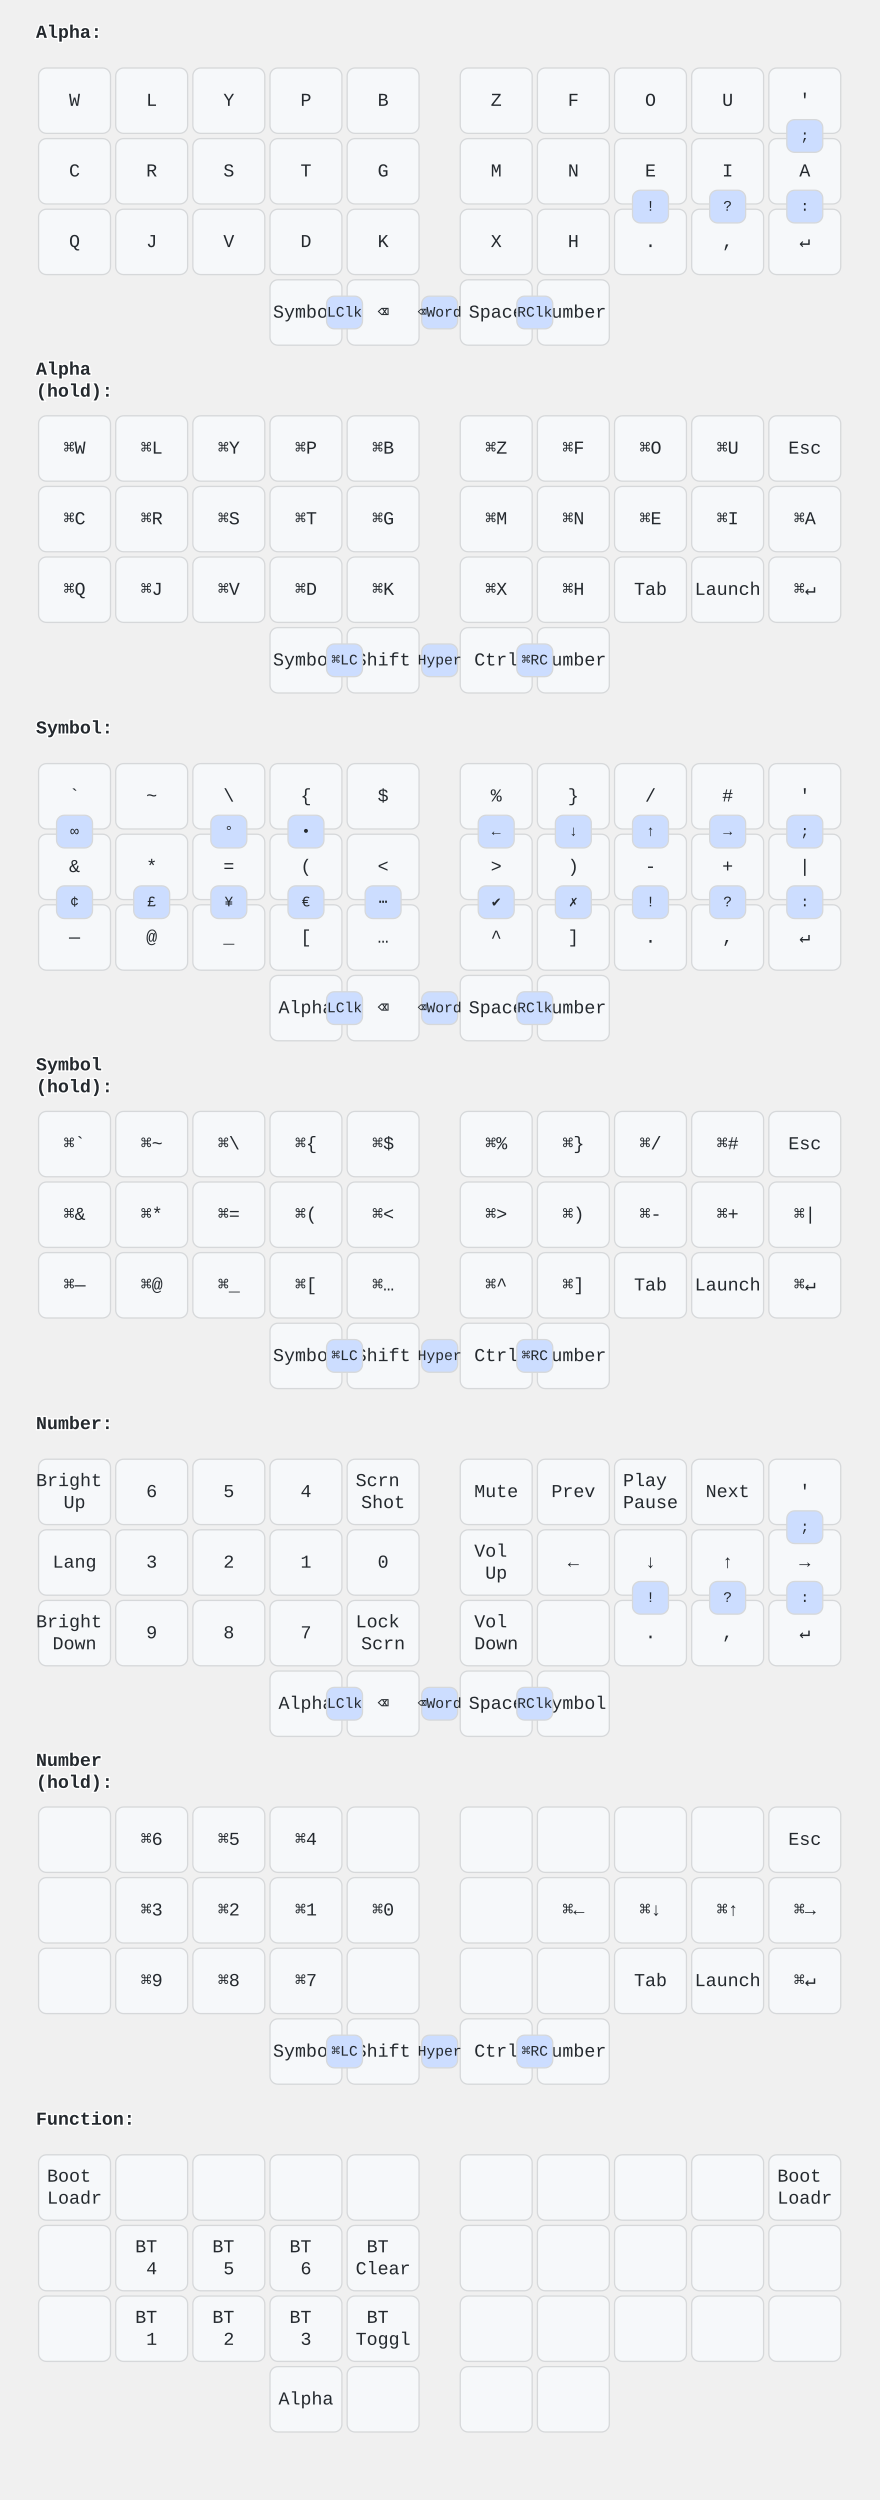
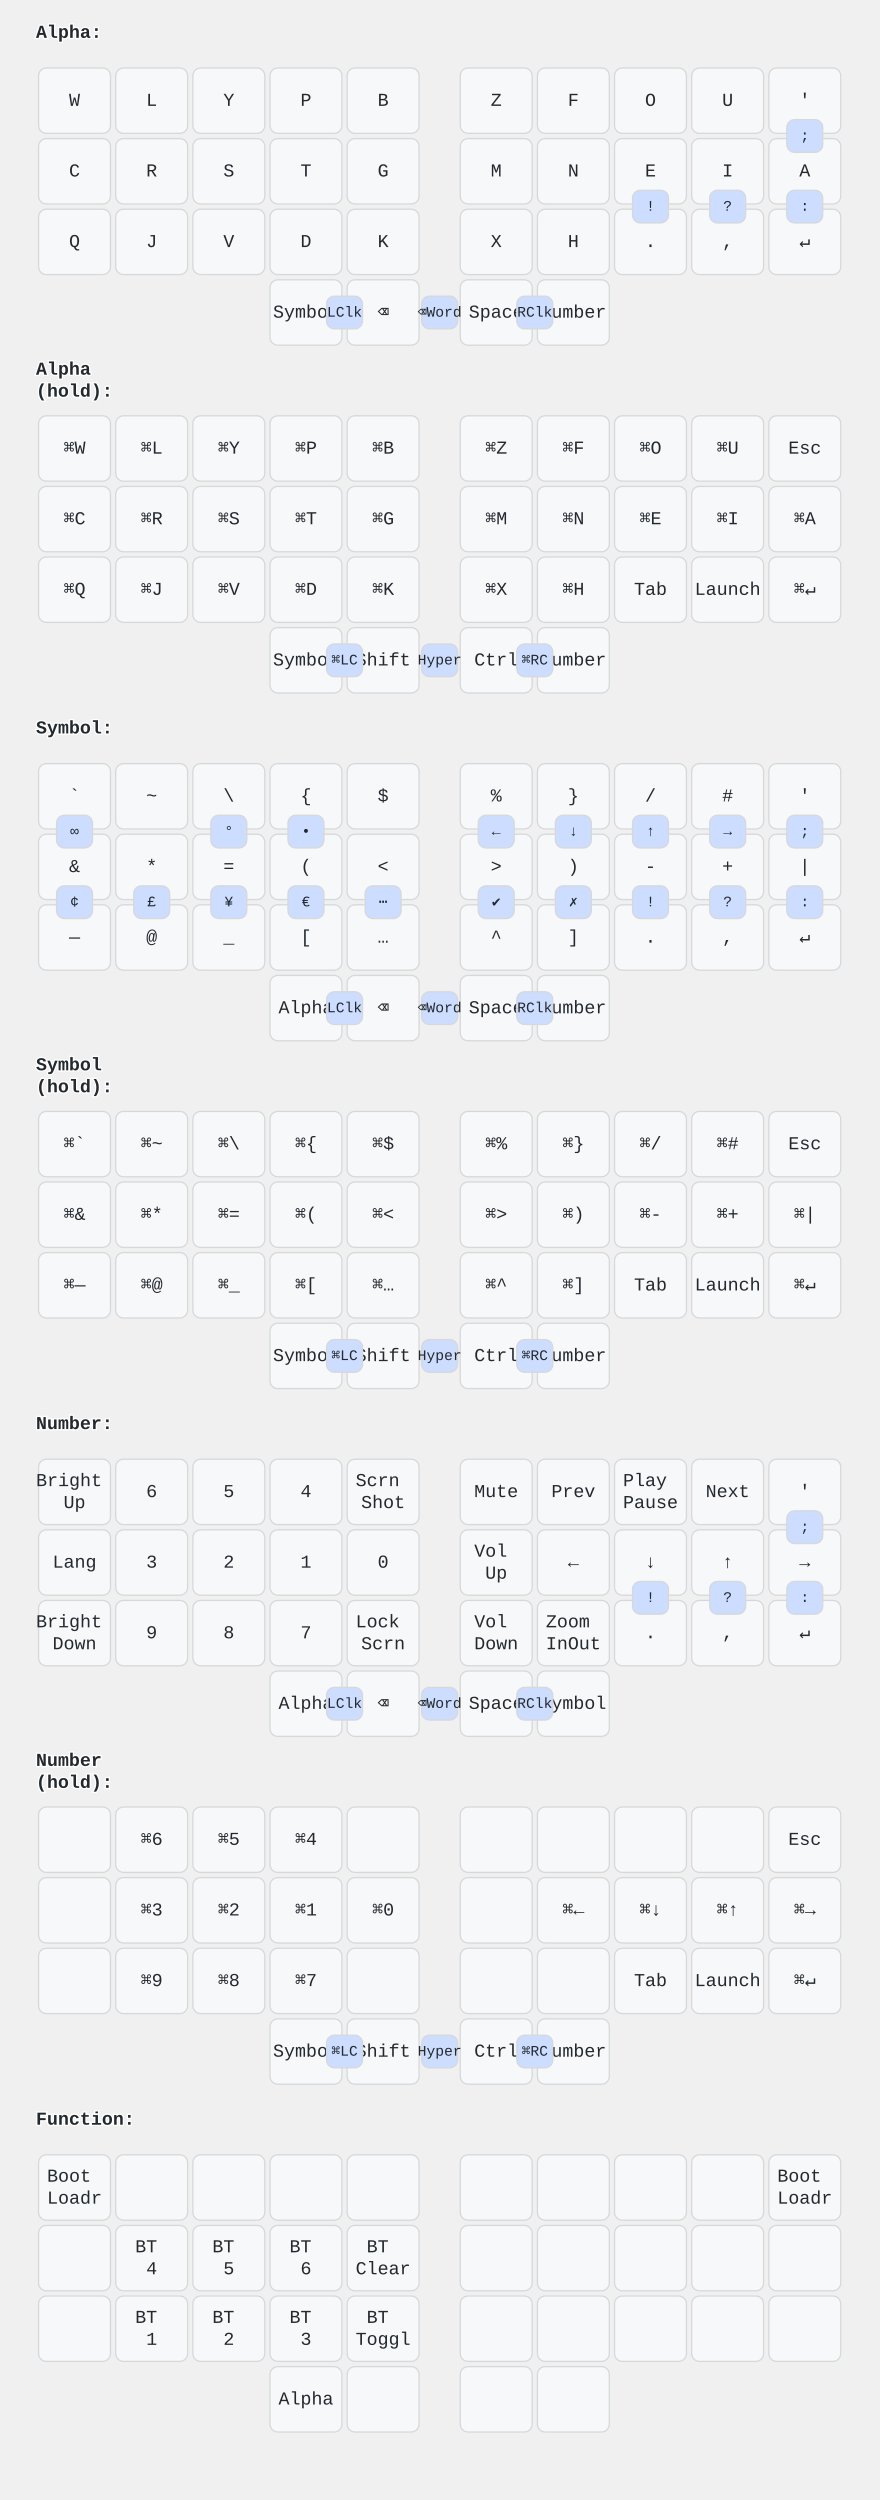
<svg xmlns="http://www.w3.org/2000/svg" width="672.5" height="1912" viewBox="0 0 672.5 1912">
  <style>
    svg {
        font-family: Menlo,SFMono-Regular,Consolas,Liberation Mono,monospace;
        font-size: 14px;
        font-kerning: normal;
        text-rendering: optimizeLegibility;
        fill: #24292e;
    }

    rect {
        fill: #f6f8fa;
        stroke: #d6d8da;
        stroke-width: 1;
    }

    .held {
        fill: #fdd;
    }

    .combo {
        fill: #cdf;
    }

    .ghost {
        fill: #ddd;
    }

    text {
        text-anchor: middle;
        dominant-baseline: middle;
    }

    .label {
        font-weight: bold;
        text-anchor: start;
        stroke: white;
        stroke-width: 2;
        paint-order: stroke;
    }

    .small {
        font-size: 80%;
    }
</style>
  <text x="27.5" y="25.0" class="label">Alpha:</text>
  <rect rx="6" ry="6" x="29.5" y="52" width="55" height="50" />
  <text x="57.0" y="77.0">W</text>
  <rect rx="6" ry="6" x="88.5" y="52" width="55" height="50" />
  <text x="116.0" y="77.0">L</text>
  <rect rx="6" ry="6" x="147.5" y="52" width="55" height="50" />
  <text x="175.0" y="77.0">Y</text>
  <rect rx="6" ry="6" x="206.5" y="52" width="55" height="50" />
  <text x="234.0" y="77.0">P</text>
  <rect rx="6" ry="6" x="265.5" y="52" width="55" height="50" />
  <text x="293.0" y="77.0">B</text>
  <rect rx="6" ry="6" x="29.5" y="106" width="55" height="50" />
  <text x="57.0" y="131.0">C</text>
  <rect rx="6" ry="6" x="88.5" y="106" width="55" height="50" />
  <text x="116.0" y="131.0">R</text>
  <rect rx="6" ry="6" x="147.5" y="106" width="55" height="50" />
  <text x="175.0" y="131.0">S</text>
  <rect rx="6" ry="6" x="206.5" y="106" width="55" height="50" />
  <text x="234.0" y="131.0">T</text>
  <rect rx="6" ry="6" x="265.5" y="106" width="55" height="50" />
  <text x="293.0" y="131.0">G</text>
  <rect rx="6" ry="6" x="29.5" y="160" width="55" height="50" />
  <text x="57.0" y="185.0">Q</text>
  <rect rx="6" ry="6" x="88.5" y="160" width="55" height="50" />
  <text x="116.0" y="185.0">J</text>
  <rect rx="6" ry="6" x="147.5" y="160" width="55" height="50" />
  <text x="175.0" y="185.0">V</text>
  <rect rx="6" ry="6" x="206.5" y="160" width="55" height="50" />
  <text x="234.0" y="185.0">D</text>
  <rect rx="6" ry="6" x="265.5" y="160" width="55" height="50" />
  <text x="293.0" y="185.0">K</text>
  <rect rx="6" ry="6" x="352.0" y="52" width="55" height="50" />
  <text x="379.5" y="77.0">Z</text>
  <rect rx="6" ry="6" x="411.0" y="52" width="55" height="50" />
  <text x="438.5" y="77.0">F</text>
  <rect rx="6" ry="6" x="470.0" y="52" width="55" height="50" />
  <text x="497.5" y="77.0">O</text>
  <rect rx="6" ry="6" x="529.0" y="52" width="55" height="50" />
  <text x="556.5" y="77.0">U</text>
  <rect rx="6" ry="6" x="588.0" y="52" width="55" height="50" />
  <text x="615.5" y="77.0">'</text>
  <rect rx="6" ry="6" x="352.0" y="106" width="55" height="50" />
  <text x="379.5" y="131.0">M</text>
  <rect rx="6" ry="6" x="411.0" y="106" width="55" height="50" />
  <text x="438.5" y="131.0">N</text>
  <rect rx="6" ry="6" x="470.0" y="106" width="55" height="50" />
  <text x="497.5" y="131.0">E</text>
  <rect rx="6" ry="6" x="529.0" y="106" width="55" height="50" />
  <text x="556.5" y="131.0">I</text>
  <rect rx="6" ry="6" x="588.0" y="106" width="55" height="50" />
  <text x="615.5" y="131.0">A</text>
  <rect rx="6" ry="6" x="352.0" y="160" width="55" height="50" />
  <text x="379.5" y="185.0">X</text>
  <rect rx="6" ry="6" x="411.0" y="160" width="55" height="50" />
  <text x="438.5" y="185.0">H</text>
  <rect rx="6" ry="6" x="470.0" y="160" width="55" height="50" />
  <text x="497.5" y="185.0">.</text>
  <rect rx="6" ry="6" x="529.0" y="160" width="55" height="50" />
  <text x="556.5" y="185.0">,</text>
  <rect rx="6" ry="6" x="588.0" y="160" width="55" height="50" />
  <text x="615.5" y="185.0">↵</text>
  <rect rx="6" ry="6" x="206.5" y="214" width="55" height="50" />
  <text x="234.0" y="239.0">Symbol</text>
  <rect rx="6" ry="6" x="265.5" y="214" width="55" height="50" />
  <text x="293.0" y="239.0">⌫</text>
  <rect rx="6" ry="6" x="352.0" y="214" width="55" height="50" />
  <text x="379.5" y="239.0">Space</text>
  <rect rx="6" ry="6" x="411.0" y="214" width="55" height="50" />
  <text x="438.5" y="239.0">Number</text>
  <rect rx="6" ry="6" x="483.75" y="145.5" width="27.5" height="25.0" class="combo" />
  <text x="497.5" y="158.0" class="small">!</text>
  <rect rx="6" ry="6" x="542.75" y="145.5" width="27.5" height="25.0" class="combo" />
  <text x="556.5" y="158.0" class="small">?</text>
  <rect rx="6" ry="6" x="601.75" y="145.5" width="27.5" height="25.0" class="combo" />
  <text x="615.5" y="158.0" class="small">:</text>
  <rect rx="6" ry="6" x="601.75" y="91.5" width="27.5" height="25.0" class="combo" />
  <text x="615.5" y="104.0" class="small">;</text>
  <rect rx="6" ry="6" x="322.5" y="226.5" width="27.5" height="25.0" class="combo" />
  <text x="336.25" y="239.0" class="small">⌫Word</text>
  <rect rx="6" ry="6" x="249.75" y="226.5" width="27.5" height="25.0" class="combo" />
  <text x="263.5" y="239.0" class="small">LClk</text>
  <rect rx="6" ry="6" x="395.25" y="226.5" width="27.5" height="25.0" class="combo" />
  <text x="409.0" y="239.0" class="small">RClk</text>
  <text x="27.5" y="291.0" class="label">
    <tspan x="27.5" dy="-0.6em">Alpha</tspan>
    <tspan x="27.5" dy="1.2em">(hold):</tspan>
  </text>
  <rect rx="6" ry="6" x="29.5" y="318" width="55" height="50" />
  <text x="57.0" y="343.0">⌘W</text>
  <rect rx="6" ry="6" x="88.5" y="318" width="55" height="50" />
  <text x="116.0" y="343.0">⌘L</text>
  <rect rx="6" ry="6" x="147.5" y="318" width="55" height="50" />
  <text x="175.0" y="343.0">⌘Y</text>
  <rect rx="6" ry="6" x="206.5" y="318" width="55" height="50" />
  <text x="234.0" y="343.0">⌘P</text>
  <rect rx="6" ry="6" x="265.5" y="318" width="55" height="50" />
  <text x="293.0" y="343.0">⌘B</text>
  <rect rx="6" ry="6" x="29.5" y="372" width="55" height="50" />
  <text x="57.0" y="397.0">⌘C</text>
  <rect rx="6" ry="6" x="88.5" y="372" width="55" height="50" />
  <text x="116.0" y="397.0">⌘R</text>
  <rect rx="6" ry="6" x="147.5" y="372" width="55" height="50" />
  <text x="175.0" y="397.0">⌘S</text>
  <rect rx="6" ry="6" x="206.5" y="372" width="55" height="50" />
  <text x="234.0" y="397.0">⌘T</text>
  <rect rx="6" ry="6" x="265.5" y="372" width="55" height="50" />
  <text x="293.0" y="397.0">⌘G</text>
  <rect rx="6" ry="6" x="29.5" y="426" width="55" height="50" />
  <text x="57.0" y="451.0">⌘Q</text>
  <rect rx="6" ry="6" x="88.5" y="426" width="55" height="50" />
  <text x="116.0" y="451.0">⌘J</text>
  <rect rx="6" ry="6" x="147.5" y="426" width="55" height="50" />
  <text x="175.0" y="451.0">⌘V</text>
  <rect rx="6" ry="6" x="206.5" y="426" width="55" height="50" />
  <text x="234.0" y="451.0">⌘D</text>
  <rect rx="6" ry="6" x="265.5" y="426" width="55" height="50" />
  <text x="293.0" y="451.0">⌘K</text>
  <rect rx="6" ry="6" x="352.0" y="318" width="55" height="50" />
  <text x="379.5" y="343.0">⌘Z</text>
  <rect rx="6" ry="6" x="411.0" y="318" width="55" height="50" />
  <text x="438.5" y="343.0">⌘F</text>
  <rect rx="6" ry="6" x="470.0" y="318" width="55" height="50" />
  <text x="497.5" y="343.0">⌘O</text>
  <rect rx="6" ry="6" x="529.0" y="318" width="55" height="50" />
  <text x="556.5" y="343.0">⌘U</text>
  <rect rx="6" ry="6" x="588.0" y="318" width="55" height="50" />
  <text x="615.5" y="343.0">Esc</text>
  <rect rx="6" ry="6" x="352.0" y="372" width="55" height="50" />
  <text x="379.5" y="397.0">⌘M</text>
  <rect rx="6" ry="6" x="411.0" y="372" width="55" height="50" />
  <text x="438.5" y="397.0">⌘N</text>
  <rect rx="6" ry="6" x="470.0" y="372" width="55" height="50" />
  <text x="497.5" y="397.0">⌘E</text>
  <rect rx="6" ry="6" x="529.0" y="372" width="55" height="50" />
  <text x="556.5" y="397.0">⌘I</text>
  <rect rx="6" ry="6" x="588.0" y="372" width="55" height="50" />
  <text x="615.5" y="397.0">⌘A</text>
  <rect rx="6" ry="6" x="352.0" y="426" width="55" height="50" />
  <text x="379.5" y="451.0">⌘X</text>
  <rect rx="6" ry="6" x="411.0" y="426" width="55" height="50" />
  <text x="438.5" y="451.0">⌘H</text>
  <rect rx="6" ry="6" x="470.0" y="426" width="55" height="50" />
  <text x="497.5" y="451.0">Tab</text>
  <rect rx="6" ry="6" x="529.0" y="426" width="55" height="50" />
  <text x="556.5" y="451.0">Launch</text>
  <rect rx="6" ry="6" x="588.0" y="426" width="55" height="50" />
  <text x="615.5" y="451.0">⌘↵</text>
  <rect rx="6" ry="6" x="206.5" y="480" width="55" height="50" />
  <text x="234.0" y="505.0">Symbol</text>
  <rect rx="6" ry="6" x="265.5" y="480" width="55" height="50" />
  <text x="293.0" y="505.0">Shift</text>
  <rect rx="6" ry="6" x="352.0" y="480" width="55" height="50" />
  <text x="379.5" y="505.0">Ctrl</text>
  <rect rx="6" ry="6" x="411.0" y="480" width="55" height="50" />
  <text x="438.5" y="505.0">Number</text>
  <rect rx="6" ry="6" x="322.5" y="492.5" width="27.5" height="25.0" class="combo" />
  <text x="336.25" y="505.0" class="small">Hyper</text>
  <rect rx="6" ry="6" x="249.75" y="492.5" width="27.5" height="25.0" class="combo" />
  <text x="263.5" y="505.0" class="small">⌘LC</text>
  <rect rx="6" ry="6" x="395.25" y="492.5" width="27.5" height="25.0" class="combo" />
  <text x="409.0" y="505.0" class="small">⌘RC</text>
  <text x="27.5" y="557.0" class="label">Symbol:</text>
  <rect rx="6" ry="6" x="29.5" y="584" width="55" height="50" />
  <text x="57.0" y="609.0">`</text>
  <rect rx="6" ry="6" x="88.5" y="584" width="55" height="50" />
  <text x="116.0" y="609.0">~</text>
  <rect rx="6" ry="6" x="147.5" y="584" width="55" height="50" />
  <text x="175.0" y="609.0">\</text>
  <rect rx="6" ry="6" x="206.5" y="584" width="55" height="50" />
  <text x="234.0" y="609.0">{</text>
  <rect rx="6" ry="6" x="265.5" y="584" width="55" height="50" />
  <text x="293.0" y="609.0">$</text>
  <rect rx="6" ry="6" x="29.5" y="638" width="55" height="50" />
  <text x="57.0" y="663.0">&amp;</text>
  <rect rx="6" ry="6" x="88.5" y="638" width="55" height="50" />
  <text x="116.0" y="663.0">*</text>
  <rect rx="6" ry="6" x="147.5" y="638" width="55" height="50" />
  <text x="175.0" y="663.0">=</text>
  <rect rx="6" ry="6" x="206.5" y="638" width="55" height="50" />
  <text x="234.0" y="663.0">(</text>
  <rect rx="6" ry="6" x="265.5" y="638" width="55" height="50" />
  <text x="293.0" y="663.0">&lt;</text>
  <rect rx="6" ry="6" x="29.5" y="692" width="55" height="50" />
  <text x="57.0" y="717.0">—</text>
  <rect rx="6" ry="6" x="88.5" y="692" width="55" height="50" />
  <text x="116.0" y="717.0">@</text>
  <rect rx="6" ry="6" x="147.5" y="692" width="55" height="50" />
  <text x="175.0" y="717.0">_</text>
  <rect rx="6" ry="6" x="206.5" y="692" width="55" height="50" />
  <text x="234.0" y="717.0">[</text>
  <rect rx="6" ry="6" x="265.5" y="692" width="55" height="50" />
  <text x="293.0" y="717.0">…</text>
  <rect rx="6" ry="6" x="352.0" y="584" width="55" height="50" />
  <text x="379.5" y="609.0">%</text>
  <rect rx="6" ry="6" x="411.0" y="584" width="55" height="50" />
  <text x="438.5" y="609.0">}</text>
  <rect rx="6" ry="6" x="470.0" y="584" width="55" height="50" />
  <text x="497.5" y="609.0">/</text>
  <rect rx="6" ry="6" x="529.0" y="584" width="55" height="50" />
  <text x="556.5" y="609.0">#</text>
  <rect rx="6" ry="6" x="588.0" y="584" width="55" height="50" />
  <text x="615.5" y="609.0">'</text>
  <rect rx="6" ry="6" x="352.0" y="638" width="55" height="50" />
  <text x="379.5" y="663.0">&gt;</text>
  <rect rx="6" ry="6" x="411.0" y="638" width="55" height="50" />
  <text x="438.5" y="663.0">)</text>
  <rect rx="6" ry="6" x="470.0" y="638" width="55" height="50" />
  <text x="497.5" y="663.0">-</text>
  <rect rx="6" ry="6" x="529.0" y="638" width="55" height="50" />
  <text x="556.5" y="663.0">+</text>
  <rect rx="6" ry="6" x="588.0" y="638" width="55" height="50" />
  <text x="615.5" y="663.0">|</text>
  <rect rx="6" ry="6" x="352.0" y="692" width="55" height="50" />
  <text x="379.5" y="717.0">^</text>
  <rect rx="6" ry="6" x="411.0" y="692" width="55" height="50" />
  <text x="438.5" y="717.0">]</text>
  <rect rx="6" ry="6" x="470.0" y="692" width="55" height="50" />
  <text x="497.5" y="717.0">.</text>
  <rect rx="6" ry="6" x="529.0" y="692" width="55" height="50" />
  <text x="556.5" y="717.0">,</text>
  <rect rx="6" ry="6" x="588.0" y="692" width="55" height="50" />
  <text x="615.5" y="717.0">↵</text>
  <rect rx="6" ry="6" x="206.5" y="746" width="55" height="50" />
  <text x="234.0" y="771.0">Alpha</text>
  <rect rx="6" ry="6" x="265.5" y="746" width="55" height="50" />
  <text x="293.0" y="771.0">⌫</text>
  <rect rx="6" ry="6" x="352.0" y="746" width="55" height="50" />
  <text x="379.5" y="771.0">Space</text>
  <rect rx="6" ry="6" x="411.0" y="746" width="55" height="50" />
  <text x="438.5" y="771.0">Number</text>
  <rect rx="6" ry="6" x="483.75" y="677.5" width="27.5" height="25.0" class="combo" />
  <text x="497.5" y="690.0" class="small">!</text>
  <rect rx="6" ry="6" x="542.75" y="677.5" width="27.5" height="25.0" class="combo" />
  <text x="556.5" y="690.0" class="small">?</text>
  <rect rx="6" ry="6" x="601.75" y="677.5" width="27.5" height="25.0" class="combo" />
  <text x="615.5" y="690.0" class="small">:</text>
  <rect rx="6" ry="6" x="601.75" y="623.5" width="27.5" height="25.0" class="combo" />
  <text x="615.5" y="636.0" class="small">;</text>
  <rect rx="6" ry="6" x="43.25" y="677.5" width="27.5" height="25.0" class="combo" />
  <text x="57.0" y="690.0" class="small">¢</text>
  <rect rx="6" ry="6" x="102.25" y="677.5" width="27.5" height="25.0" class="combo" />
  <text x="116.0" y="690.0" class="small">£</text>
  <rect rx="6" ry="6" x="161.25" y="677.5" width="27.5" height="25.0" class="combo" />
  <text x="175.0" y="690.0" class="small">¥</text>
  <rect rx="6" ry="6" x="220.25" y="677.5" width="27.5" height="25.0" class="combo" />
  <text x="234.0" y="690.0" class="small">€</text>
  <rect rx="6" ry="6" x="220.25" y="623.5" width="27.5" height="25.0" class="combo" />
  <text x="234.0" y="636.0" class="small">•</text>
  <rect rx="6" ry="6" x="161.25" y="623.5" width="27.5" height="25.0" class="combo" />
  <text x="175.0" y="636.0" class="small">°</text>
  <rect rx="6" ry="6" x="43.25" y="623.5" width="27.5" height="25.0" class="combo" />
  <text x="57.0" y="636.0" class="small">∞</text>
  <rect rx="6" ry="6" x="279.25" y="677.5" width="27.5" height="25.0" class="combo" />
  <text x="293.0" y="690.0" class="small">⋯</text>
  <rect rx="6" ry="6" x="365.75" y="677.5" width="27.5" height="25.0" class="combo" />
  <text x="379.5" y="690.0" class="small">✔</text>
  <rect rx="6" ry="6" x="424.75" y="677.5" width="27.5" height="25.0" class="combo" />
  <text x="438.5" y="690.0" class="small">✗</text>
  <rect rx="6" ry="6" x="365.75" y="623.5" width="27.5" height="25.0" class="combo" />
  <text x="379.5" y="636.0" class="small">←</text>
  <rect rx="6" ry="6" x="424.75" y="623.5" width="27.5" height="25.0" class="combo" />
  <text x="438.5" y="636.0" class="small">↓</text>
  <rect rx="6" ry="6" x="483.75" y="623.5" width="27.5" height="25.0" class="combo" />
  <text x="497.5" y="636.0" class="small">↑</text>
  <rect rx="6" ry="6" x="542.75" y="623.5" width="27.5" height="25.0" class="combo" />
  <text x="556.5" y="636.0" class="small">→</text>
  <rect rx="6" ry="6" x="322.5" y="758.5" width="27.5" height="25.0" class="combo" />
  <text x="336.25" y="771.0" class="small">⌫Word</text>
  <rect rx="6" ry="6" x="249.75" y="758.5" width="27.5" height="25.0" class="combo" />
  <text x="263.5" y="771.0" class="small">LClk</text>
  <rect rx="6" ry="6" x="395.25" y="758.5" width="27.5" height="25.0" class="combo" />
  <text x="409.0" y="771.0" class="small">RClk</text>
  <text x="27.5" y="823.0" class="label">
    <tspan x="27.5" dy="-0.6em">Symbol</tspan>
    <tspan x="27.5" dy="1.2em">(hold):</tspan>
  </text>
  <rect rx="6" ry="6" x="29.5" y="850" width="55" height="50" />
  <text x="57.0" y="875.0">⌘`</text>
  <rect rx="6" ry="6" x="88.5" y="850" width="55" height="50" />
  <text x="116.0" y="875.0">⌘~</text>
  <rect rx="6" ry="6" x="147.5" y="850" width="55" height="50" />
  <text x="175.0" y="875.0">⌘\</text>
  <rect rx="6" ry="6" x="206.5" y="850" width="55" height="50" />
  <text x="234.0" y="875.0">⌘{</text>
  <rect rx="6" ry="6" x="265.5" y="850" width="55" height="50" />
  <text x="293.0" y="875.0">⌘$</text>
  <rect rx="6" ry="6" x="29.5" y="904" width="55" height="50" />
  <text x="57.0" y="929.0">⌘&amp;</text>
  <rect rx="6" ry="6" x="88.5" y="904" width="55" height="50" />
  <text x="116.0" y="929.0">⌘*</text>
  <rect rx="6" ry="6" x="147.5" y="904" width="55" height="50" />
  <text x="175.0" y="929.0">⌘=</text>
  <rect rx="6" ry="6" x="206.5" y="904" width="55" height="50" />
  <text x="234.0" y="929.0">⌘(</text>
  <rect rx="6" ry="6" x="265.5" y="904" width="55" height="50" />
  <text x="293.0" y="929.0">⌘&lt;</text>
  <rect rx="6" ry="6" x="29.5" y="958" width="55" height="50" />
  <text x="57.0" y="983.0">⌘—</text>
  <rect rx="6" ry="6" x="88.5" y="958" width="55" height="50" />
  <text x="116.0" y="983.0">⌘@</text>
  <rect rx="6" ry="6" x="147.5" y="958" width="55" height="50" />
  <text x="175.0" y="983.0">⌘_</text>
  <rect rx="6" ry="6" x="206.5" y="958" width="55" height="50" />
  <text x="234.0" y="983.0">⌘[</text>
  <rect rx="6" ry="6" x="265.5" y="958" width="55" height="50" />
  <text x="293.0" y="983.0">⌘…</text>
  <rect rx="6" ry="6" x="352.0" y="850" width="55" height="50" />
  <text x="379.5" y="875.0">⌘%</text>
  <rect rx="6" ry="6" x="411.0" y="850" width="55" height="50" />
  <text x="438.5" y="875.0">⌘}</text>
  <rect rx="6" ry="6" x="470.0" y="850" width="55" height="50" />
  <text x="497.5" y="875.0">⌘/</text>
  <rect rx="6" ry="6" x="529.0" y="850" width="55" height="50" />
  <text x="556.5" y="875.0">⌘#</text>
  <rect rx="6" ry="6" x="588.0" y="850" width="55" height="50" />
  <text x="615.5" y="875.0">Esc</text>
  <rect rx="6" ry="6" x="352.0" y="904" width="55" height="50" />
  <text x="379.5" y="929.0">⌘&gt;</text>
  <rect rx="6" ry="6" x="411.0" y="904" width="55" height="50" />
  <text x="438.5" y="929.0">⌘)</text>
  <rect rx="6" ry="6" x="470.0" y="904" width="55" height="50" />
  <text x="497.5" y="929.0">⌘-</text>
  <rect rx="6" ry="6" x="529.0" y="904" width="55" height="50" />
  <text x="556.5" y="929.0">⌘+</text>
  <rect rx="6" ry="6" x="588.0" y="904" width="55" height="50" />
  <text x="615.5" y="929.0">⌘|</text>
  <rect rx="6" ry="6" x="352.0" y="958" width="55" height="50" />
  <text x="379.5" y="983.0">⌘^</text>
  <rect rx="6" ry="6" x="411.0" y="958" width="55" height="50" />
  <text x="438.5" y="983.0">⌘]</text>
  <rect rx="6" ry="6" x="470.0" y="958" width="55" height="50" />
  <text x="497.5" y="983.0">Tab</text>
  <rect rx="6" ry="6" x="529.0" y="958" width="55" height="50" />
  <text x="556.5" y="983.0">Launch</text>
  <rect rx="6" ry="6" x="588.0" y="958" width="55" height="50" />
  <text x="615.5" y="983.0">⌘↵</text>
  <rect rx="6" ry="6" x="206.5" y="1012" width="55" height="50" />
  <text x="234.0" y="1037.0">Symbol</text>
  <rect rx="6" ry="6" x="265.5" y="1012" width="55" height="50" />
  <text x="293.0" y="1037.0">Shift</text>
  <rect rx="6" ry="6" x="352.0" y="1012" width="55" height="50" />
  <text x="379.5" y="1037.0">Ctrl</text>
  <rect rx="6" ry="6" x="411.0" y="1012" width="55" height="50" />
  <text x="438.5" y="1037.0">Number</text>
  <rect rx="6" ry="6" x="322.5" y="1024.5" width="27.5" height="25.0" class="combo" />
  <text x="336.25" y="1037.0" class="small">Hyper</text>
  <rect rx="6" ry="6" x="249.75" y="1024.5" width="27.5" height="25.0" class="combo" />
  <text x="263.5" y="1037.0" class="small">⌘LC</text>
  <rect rx="6" ry="6" x="395.25" y="1024.5" width="27.5" height="25.0" class="combo" />
  <text x="409.0" y="1037.0" class="small">⌘RC</text>
  <text x="27.5" y="1089.0" class="label">Number:</text>
  <rect rx="6" ry="6" x="29.5" y="1116" width="55" height="50" />
  <text x="57.0" y="1141.0">
    <tspan x="57.0" dy="-0.6em">Bright</tspan>
    <tspan x="57.0" dy="1.2em">Up</tspan>
  </text>
  <rect rx="6" ry="6" x="88.5" y="1116" width="55" height="50" />
  <text x="116.0" y="1141.0">6</text>
  <rect rx="6" ry="6" x="147.5" y="1116" width="55" height="50" />
  <text x="175.0" y="1141.0">5</text>
  <rect rx="6" ry="6" x="206.5" y="1116" width="55" height="50" />
  <text x="234.0" y="1141.0">4</text>
  <rect rx="6" ry="6" x="265.5" y="1116" width="55" height="50" />
  <text x="293.0" y="1141.0">
    <tspan x="293.0" dy="-0.6em">Scrn</tspan>
    <tspan x="293.0" dy="1.2em">Shot</tspan>
  </text>
  <rect rx="6" ry="6" x="29.5" y="1170" width="55" height="50" />
  <text x="57.0" y="1195.0">Lang</text>
  <rect rx="6" ry="6" x="88.5" y="1170" width="55" height="50" />
  <text x="116.0" y="1195.0">3</text>
  <rect rx="6" ry="6" x="147.5" y="1170" width="55" height="50" />
  <text x="175.0" y="1195.0">2</text>
  <rect rx="6" ry="6" x="206.5" y="1170" width="55" height="50" />
  <text x="234.0" y="1195.0">1</text>
  <rect rx="6" ry="6" x="265.5" y="1170" width="55" height="50" />
  <text x="293.0" y="1195.0">0</text>
  <rect rx="6" ry="6" x="29.5" y="1224" width="55" height="50" />
  <text x="57.0" y="1249.0">
    <tspan x="57.0" dy="-0.6em">Bright</tspan>
    <tspan x="57.0" dy="1.2em">Down</tspan>
  </text>
  <rect rx="6" ry="6" x="88.5" y="1224" width="55" height="50" />
  <text x="116.0" y="1249.0">9</text>
  <rect rx="6" ry="6" x="147.5" y="1224" width="55" height="50" />
  <text x="175.0" y="1249.0">8</text>
  <rect rx="6" ry="6" x="206.5" y="1224" width="55" height="50" />
  <text x="234.0" y="1249.0">7</text>
  <rect rx="6" ry="6" x="265.5" y="1224" width="55" height="50" />
  <text x="293.0" y="1249.0">
    <tspan x="293.0" dy="-0.6em">Lock</tspan>
    <tspan x="293.0" dy="1.2em">Scrn</tspan>
  </text>
  <rect rx="6" ry="6" x="352.0" y="1116" width="55" height="50" />
  <text x="379.5" y="1141.0">Mute</text>
  <rect rx="6" ry="6" x="411.0" y="1116" width="55" height="50" />
  <text x="438.5" y="1141.0">Prev</text>
  <rect rx="6" ry="6" x="470.0" y="1116" width="55" height="50" />
  <text x="497.5" y="1141.0">
    <tspan x="497.5" dy="-0.6em">Play</tspan>
    <tspan x="497.5" dy="1.2em">Pause</tspan>
  </text>
  <rect rx="6" ry="6" x="529.0" y="1116" width="55" height="50" />
  <text x="556.5" y="1141.0">Next</text>
  <rect rx="6" ry="6" x="588.0" y="1116" width="55" height="50" />
  <text x="615.5" y="1141.0">'</text>
  <rect rx="6" ry="6" x="352.0" y="1170" width="55" height="50" />
  <text x="379.5" y="1195.0">
    <tspan x="379.5" dy="-0.6em">Vol</tspan>
    <tspan x="379.5" dy="1.2em">Up</tspan>
  </text>
  <rect rx="6" ry="6" x="411.0" y="1170" width="55" height="50" />
  <text x="438.5" y="1195.0">←</text>
  <rect rx="6" ry="6" x="470.0" y="1170" width="55" height="50" />
  <text x="497.5" y="1195.0">↓</text>
  <rect rx="6" ry="6" x="529.0" y="1170" width="55" height="50" />
  <text x="556.5" y="1195.0">↑</text>
  <rect rx="6" ry="6" x="588.0" y="1170" width="55" height="50" />
  <text x="615.5" y="1195.0">→</text>
  <rect rx="6" ry="6" x="352.0" y="1224" width="55" height="50" />
  <text x="379.5" y="1249.0">
    <tspan x="379.5" dy="-0.6em">Vol</tspan>
    <tspan x="379.5" dy="1.2em">Down</tspan>
  </text>
  <rect rx="6" ry="6" x="411.0" y="1224" width="55" height="50" />
+   <text x="438.5" y="1249.0">
+     <tspan x="438.5" dy="-0.6em">Zoom</tspan>
+     <tspan x="438.5" dy="1.2em">InOut</tspan>
+   </text>
  <rect rx="6" ry="6" x="470.0" y="1224" width="55" height="50" />
  <text x="497.5" y="1249.0">.</text>
  <rect rx="6" ry="6" x="529.0" y="1224" width="55" height="50" />
  <text x="556.5" y="1249.0">,</text>
  <rect rx="6" ry="6" x="588.0" y="1224" width="55" height="50" />
  <text x="615.5" y="1249.0">↵</text>
  <rect rx="6" ry="6" x="206.5" y="1278" width="55" height="50" />
  <text x="234.0" y="1303.0">Alpha</text>
  <rect rx="6" ry="6" x="265.5" y="1278" width="55" height="50" />
  <text x="293.0" y="1303.0">⌫</text>
  <rect rx="6" ry="6" x="352.0" y="1278" width="55" height="50" />
  <text x="379.5" y="1303.0">Space</text>
  <rect rx="6" ry="6" x="411.0" y="1278" width="55" height="50" />
  <text x="438.5" y="1303.0">Symbol</text>
  <rect rx="6" ry="6" x="483.75" y="1209.5" width="27.5" height="25.0" class="combo" />
  <text x="497.5" y="1222.0" class="small">!</text>
  <rect rx="6" ry="6" x="542.75" y="1209.5" width="27.5" height="25.0" class="combo" />
  <text x="556.5" y="1222.0" class="small">?</text>
  <rect rx="6" ry="6" x="601.75" y="1209.5" width="27.5" height="25.0" class="combo" />
  <text x="615.5" y="1222.0" class="small">:</text>
  <rect rx="6" ry="6" x="601.75" y="1155.5" width="27.5" height="25.0" class="combo" />
  <text x="615.5" y="1168.0" class="small">;</text>
  <rect rx="6" ry="6" x="322.5" y="1290.5" width="27.5" height="25.0" class="combo" />
  <text x="336.25" y="1303.0" class="small">⌫Word</text>
  <rect rx="6" ry="6" x="249.75" y="1290.5" width="27.5" height="25.0" class="combo" />
  <text x="263.5" y="1303.0" class="small">LClk</text>
  <rect rx="6" ry="6" x="395.25" y="1290.5" width="27.5" height="25.0" class="combo" />
  <text x="409.0" y="1303.0" class="small">RClk</text>
  <text x="27.5" y="1355.0" class="label">
    <tspan x="27.5" dy="-0.6em">Number</tspan>
    <tspan x="27.5" dy="1.2em">(hold):</tspan>
  </text>
  <rect rx="6" ry="6" x="29.5" y="1382" width="55" height="50" />
  <rect rx="6" ry="6" x="88.5" y="1382" width="55" height="50" />
  <text x="116.0" y="1407.0">⌘6</text>
  <rect rx="6" ry="6" x="147.5" y="1382" width="55" height="50" />
  <text x="175.0" y="1407.0">⌘5</text>
  <rect rx="6" ry="6" x="206.5" y="1382" width="55" height="50" />
  <text x="234.0" y="1407.0">⌘4</text>
  <rect rx="6" ry="6" x="265.5" y="1382" width="55" height="50" />
  <rect rx="6" ry="6" x="29.5" y="1436" width="55" height="50" />
  <rect rx="6" ry="6" x="88.5" y="1436" width="55" height="50" />
  <text x="116.0" y="1461.0">⌘3</text>
  <rect rx="6" ry="6" x="147.5" y="1436" width="55" height="50" />
  <text x="175.0" y="1461.0">⌘2</text>
  <rect rx="6" ry="6" x="206.5" y="1436" width="55" height="50" />
  <text x="234.0" y="1461.0">⌘1</text>
  <rect rx="6" ry="6" x="265.5" y="1436" width="55" height="50" />
  <text x="293.0" y="1461.0">⌘0</text>
  <rect rx="6" ry="6" x="29.5" y="1490" width="55" height="50" />
  <rect rx="6" ry="6" x="88.5" y="1490" width="55" height="50" />
  <text x="116.0" y="1515.0">⌘9</text>
  <rect rx="6" ry="6" x="147.5" y="1490" width="55" height="50" />
  <text x="175.0" y="1515.0">⌘8</text>
  <rect rx="6" ry="6" x="206.5" y="1490" width="55" height="50" />
  <text x="234.0" y="1515.0">⌘7</text>
  <rect rx="6" ry="6" x="265.5" y="1490" width="55" height="50" />
  <rect rx="6" ry="6" x="352.0" y="1382" width="55" height="50" />
  <rect rx="6" ry="6" x="411.0" y="1382" width="55" height="50" />
  <rect rx="6" ry="6" x="470.0" y="1382" width="55" height="50" />
  <rect rx="6" ry="6" x="529.0" y="1382" width="55" height="50" />
  <rect rx="6" ry="6" x="588.0" y="1382" width="55" height="50" />
  <text x="615.5" y="1407.0">Esc</text>
  <rect rx="6" ry="6" x="352.0" y="1436" width="55" height="50" />
  <rect rx="6" ry="6" x="411.0" y="1436" width="55" height="50" />
  <text x="438.5" y="1461.0">⌘←</text>
  <rect rx="6" ry="6" x="470.0" y="1436" width="55" height="50" />
  <text x="497.5" y="1461.0">⌘↓</text>
  <rect rx="6" ry="6" x="529.0" y="1436" width="55" height="50" />
  <text x="556.5" y="1461.0">⌘↑</text>
  <rect rx="6" ry="6" x="588.0" y="1436" width="55" height="50" />
  <text x="615.5" y="1461.0">⌘→</text>
  <rect rx="6" ry="6" x="352.0" y="1490" width="55" height="50" />
  <rect rx="6" ry="6" x="411.0" y="1490" width="55" height="50" />
  <rect rx="6" ry="6" x="470.0" y="1490" width="55" height="50" />
  <text x="497.5" y="1515.0">Tab</text>
  <rect rx="6" ry="6" x="529.0" y="1490" width="55" height="50" />
  <text x="556.5" y="1515.0">Launch</text>
  <rect rx="6" ry="6" x="588.0" y="1490" width="55" height="50" />
  <text x="615.5" y="1515.0">⌘↵</text>
  <rect rx="6" ry="6" x="206.5" y="1544" width="55" height="50" />
  <text x="234.0" y="1569.0">Symbol</text>
  <rect rx="6" ry="6" x="265.5" y="1544" width="55" height="50" />
  <text x="293.0" y="1569.0">Shift</text>
  <rect rx="6" ry="6" x="352.0" y="1544" width="55" height="50" />
  <text x="379.5" y="1569.0">Ctrl</text>
  <rect rx="6" ry="6" x="411.0" y="1544" width="55" height="50" />
  <text x="438.5" y="1569.0">Number</text>
  <rect rx="6" ry="6" x="322.5" y="1556.5" width="27.5" height="25.0" class="combo" />
  <text x="336.25" y="1569.0" class="small">Hyper</text>
  <rect rx="6" ry="6" x="249.75" y="1556.5" width="27.5" height="25.0" class="combo" />
  <text x="263.5" y="1569.0" class="small">⌘LC</text>
  <rect rx="6" ry="6" x="395.25" y="1556.5" width="27.5" height="25.0" class="combo" />
  <text x="409.0" y="1569.0" class="small">⌘RC</text>
  <text x="27.5" y="1621.0" class="label">Function:</text>
  <rect rx="6" ry="6" x="29.5" y="1648" width="55" height="50" />
  <text x="57.0" y="1673.0">
    <tspan x="57.0" dy="-0.6em">Boot</tspan>
    <tspan x="57.0" dy="1.2em">Loadr</tspan>
  </text>
  <rect rx="6" ry="6" x="88.5" y="1648" width="55" height="50" />
  <rect rx="6" ry="6" x="147.5" y="1648" width="55" height="50" />
  <rect rx="6" ry="6" x="206.5" y="1648" width="55" height="50" />
  <rect rx="6" ry="6" x="265.5" y="1648" width="55" height="50" />
  <rect rx="6" ry="6" x="29.5" y="1702" width="55" height="50" />
  <rect rx="6" ry="6" x="88.5" y="1702" width="55" height="50" />
  <text x="116.0" y="1727.0">
    <tspan x="116.0" dy="-0.6em">BT</tspan>
    <tspan x="116.0" dy="1.2em">4</tspan>
  </text>
  <rect rx="6" ry="6" x="147.5" y="1702" width="55" height="50" />
  <text x="175.0" y="1727.0">
    <tspan x="175.0" dy="-0.6em">BT</tspan>
    <tspan x="175.0" dy="1.2em">5</tspan>
  </text>
  <rect rx="6" ry="6" x="206.5" y="1702" width="55" height="50" />
  <text x="234.0" y="1727.0">
    <tspan x="234.0" dy="-0.6em">BT</tspan>
    <tspan x="234.0" dy="1.2em">6</tspan>
  </text>
  <rect rx="6" ry="6" x="265.5" y="1702" width="55" height="50" />
  <text x="293.0" y="1727.0">
    <tspan x="293.0" dy="-0.6em">BT</tspan>
    <tspan x="293.0" dy="1.2em">Clear</tspan>
  </text>
  <rect rx="6" ry="6" x="29.5" y="1756" width="55" height="50" />
  <rect rx="6" ry="6" x="88.5" y="1756" width="55" height="50" />
  <text x="116.0" y="1781.0">
    <tspan x="116.0" dy="-0.6em">BT</tspan>
    <tspan x="116.0" dy="1.2em">1</tspan>
  </text>
  <rect rx="6" ry="6" x="147.5" y="1756" width="55" height="50" />
  <text x="175.0" y="1781.0">
    <tspan x="175.0" dy="-0.6em">BT</tspan>
    <tspan x="175.0" dy="1.2em">2</tspan>
  </text>
  <rect rx="6" ry="6" x="206.5" y="1756" width="55" height="50" />
  <text x="234.0" y="1781.0">
    <tspan x="234.0" dy="-0.6em">BT</tspan>
    <tspan x="234.0" dy="1.2em">3</tspan>
  </text>
  <rect rx="6" ry="6" x="265.5" y="1756" width="55" height="50" />
  <text x="293.0" y="1781.0">
    <tspan x="293.0" dy="-0.6em">BT</tspan>
    <tspan x="293.0" dy="1.2em">Toggl</tspan>
  </text>
  <rect rx="6" ry="6" x="352.0" y="1648" width="55" height="50" />
  <rect rx="6" ry="6" x="411.0" y="1648" width="55" height="50" />
  <rect rx="6" ry="6" x="470.0" y="1648" width="55" height="50" />
  <rect rx="6" ry="6" x="529.0" y="1648" width="55" height="50" />
  <rect rx="6" ry="6" x="588.0" y="1648" width="55" height="50" />
  <text x="615.5" y="1673.0">
    <tspan x="615.5" dy="-0.6em">Boot</tspan>
    <tspan x="615.5" dy="1.2em">Loadr</tspan>
  </text>
  <rect rx="6" ry="6" x="352.0" y="1702" width="55" height="50" />
  <rect rx="6" ry="6" x="411.0" y="1702" width="55" height="50" />
  <rect rx="6" ry="6" x="470.0" y="1702" width="55" height="50" />
  <rect rx="6" ry="6" x="529.0" y="1702" width="55" height="50" />
  <rect rx="6" ry="6" x="588.0" y="1702" width="55" height="50" />
  <rect rx="6" ry="6" x="352.0" y="1756" width="55" height="50" />
  <rect rx="6" ry="6" x="411.0" y="1756" width="55" height="50" />
  <rect rx="6" ry="6" x="470.0" y="1756" width="55" height="50" />
  <rect rx="6" ry="6" x="529.0" y="1756" width="55" height="50" />
  <rect rx="6" ry="6" x="588.0" y="1756" width="55" height="50" />
  <rect rx="6" ry="6" x="206.5" y="1810" width="55" height="50" />
  <text x="234.0" y="1835.0">Alpha</text>
  <rect rx="6" ry="6" x="265.5" y="1810" width="55" height="50" />
  <rect rx="6" ry="6" x="352.0" y="1810" width="55" height="50" />
  <rect rx="6" ry="6" x="411.0" y="1810" width="55" height="50" />
</svg>
